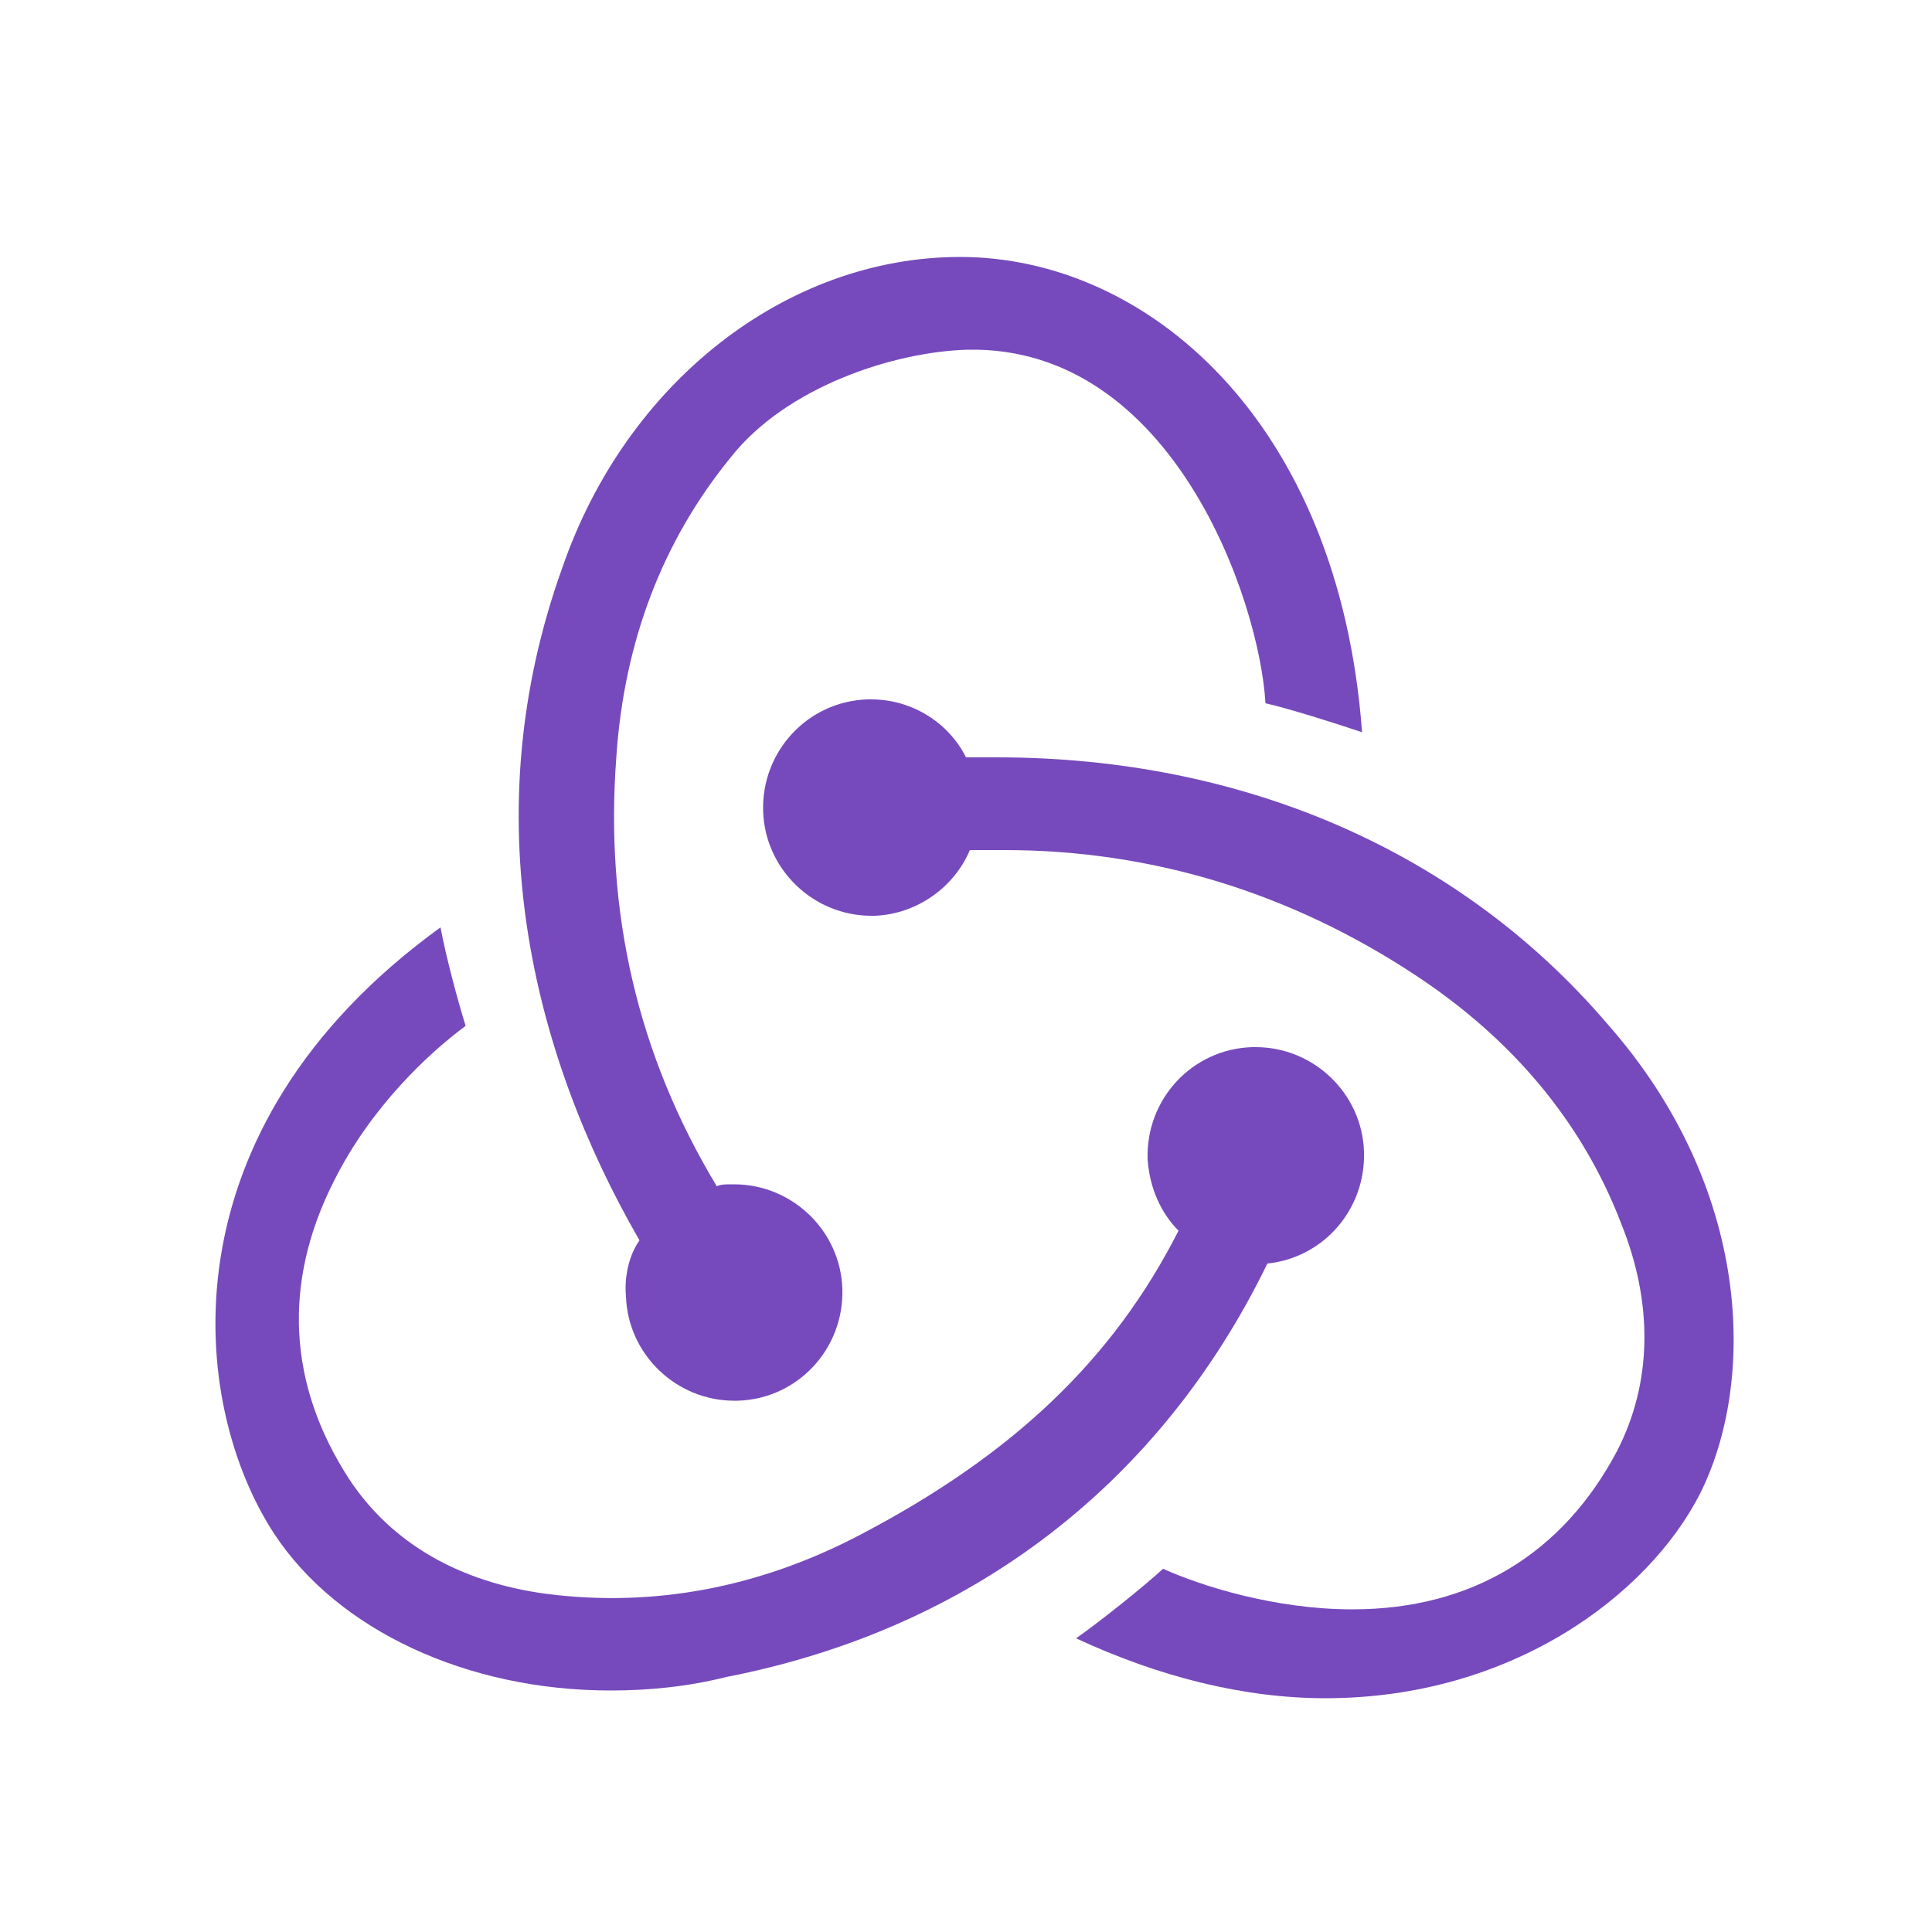
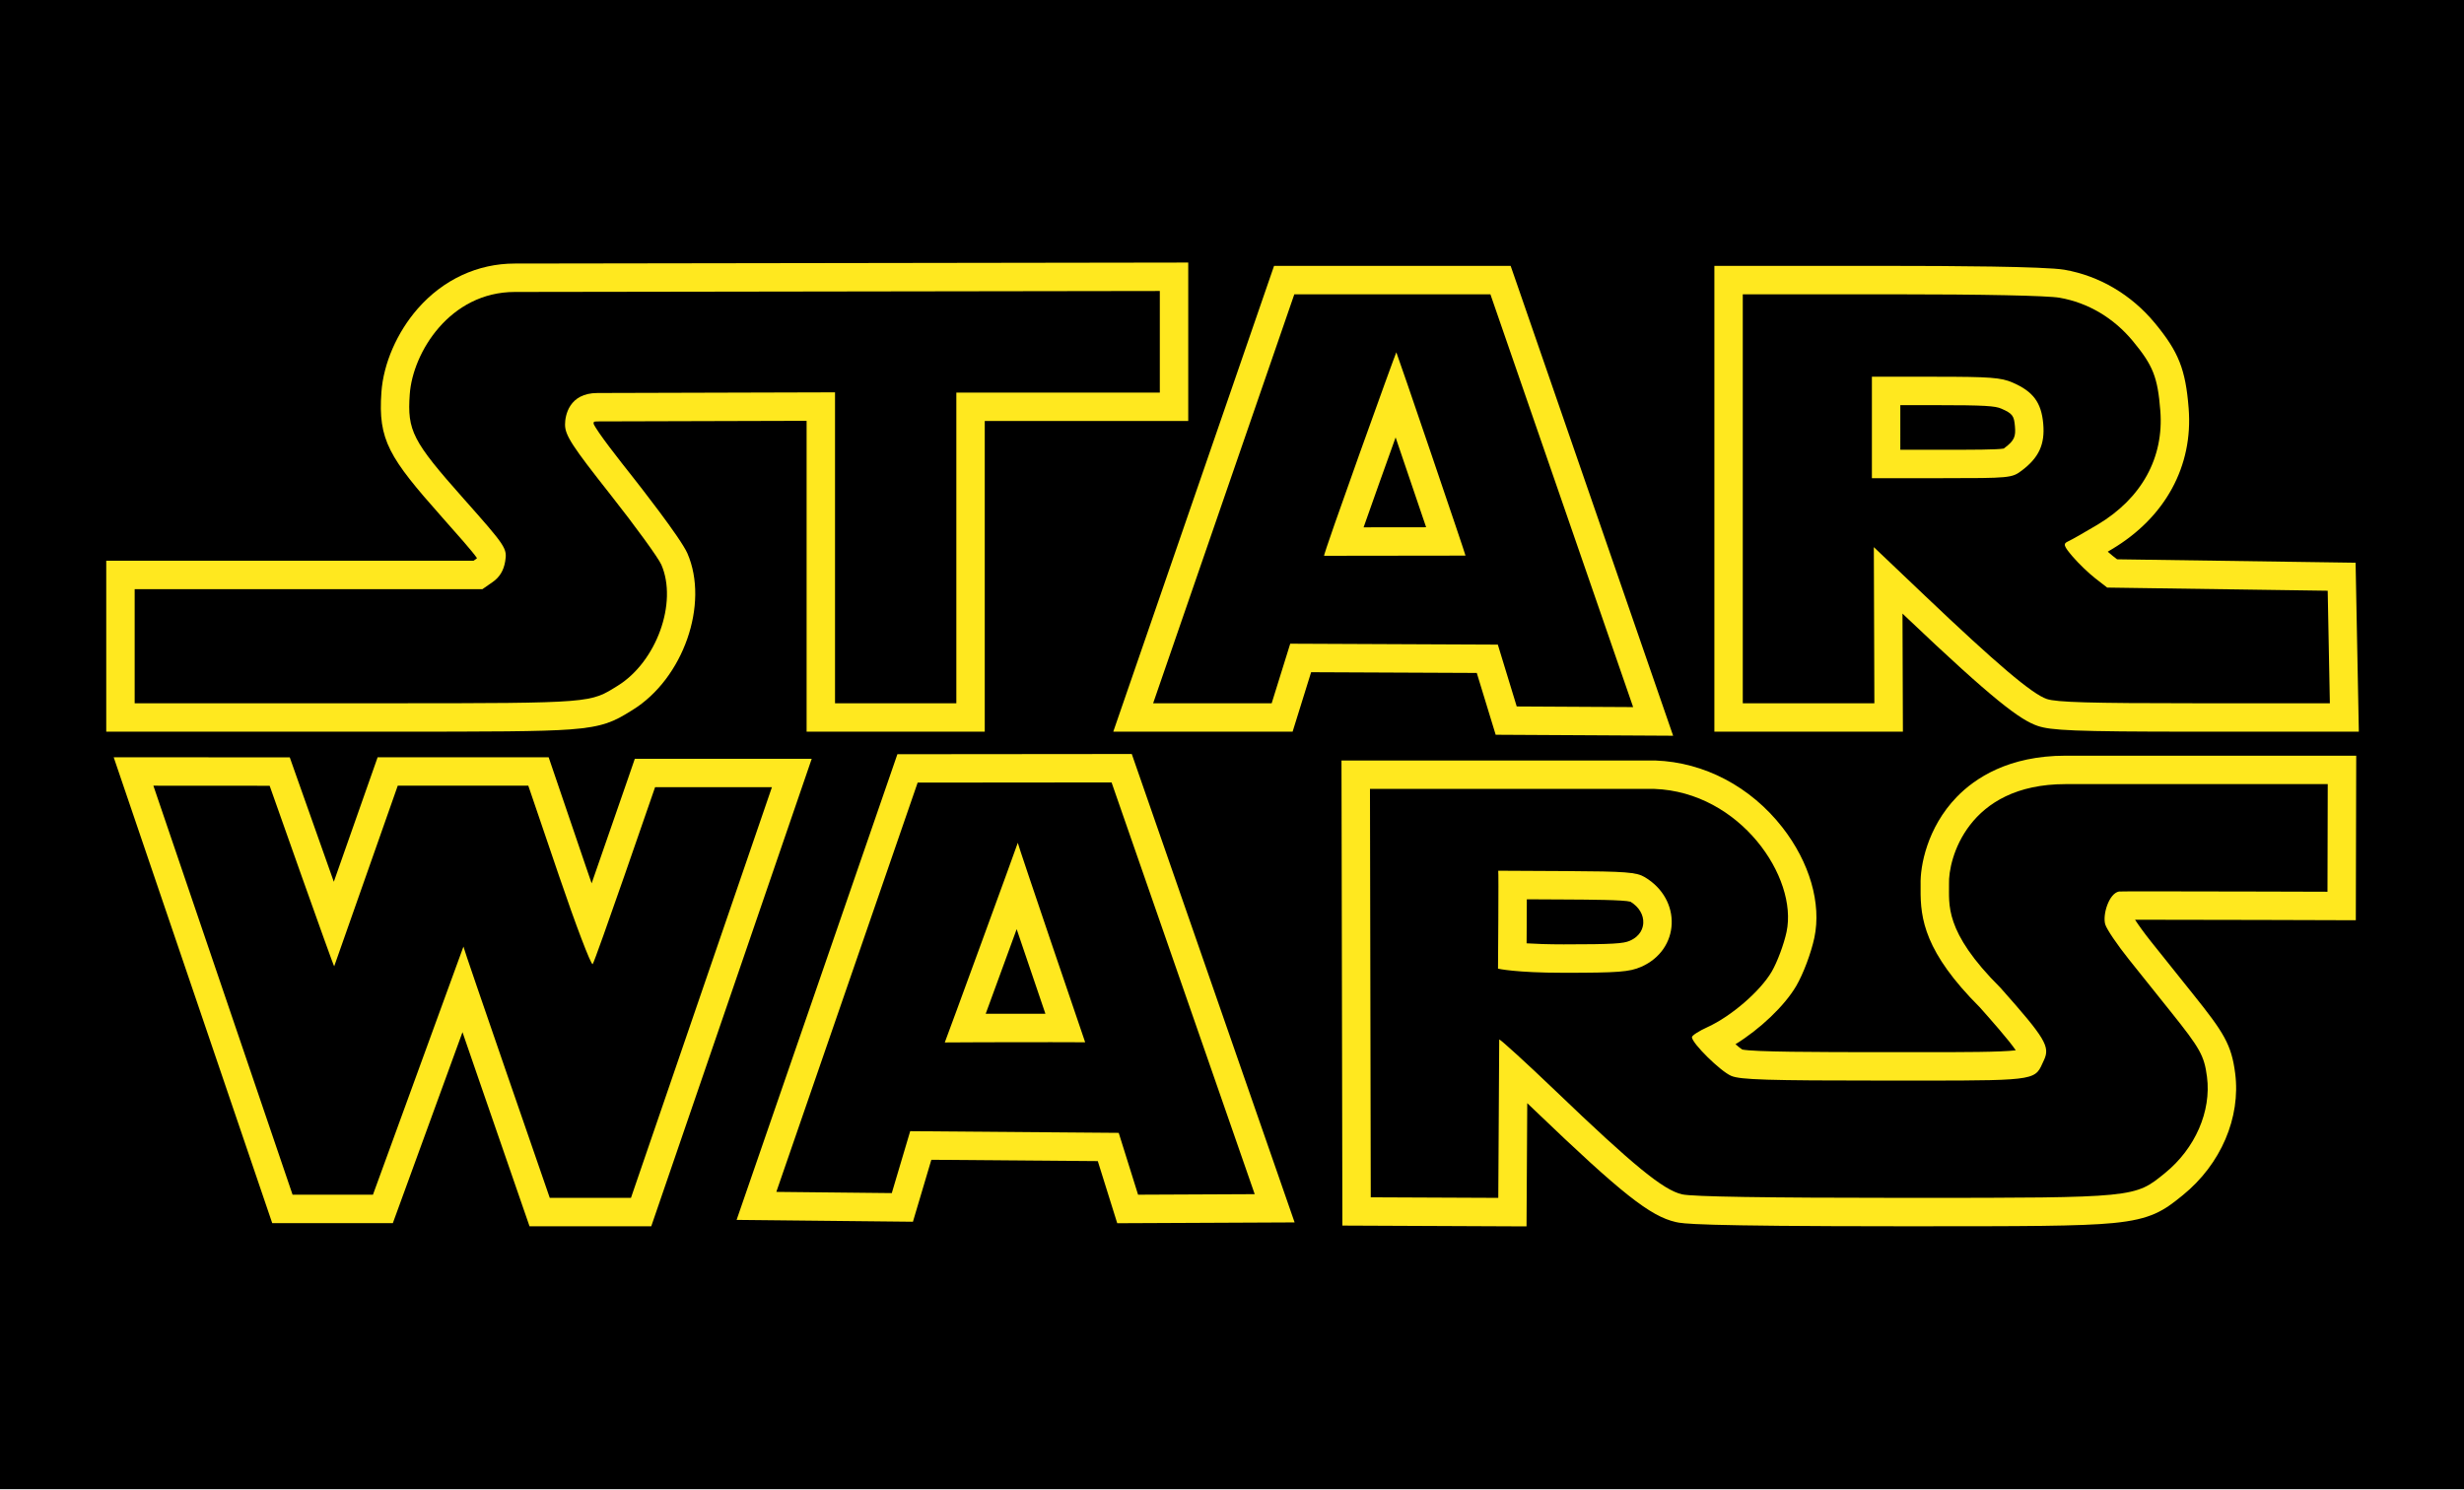
- <svg xmlns="http://www.w3.org/2000/svg" viewBox="0 0 100 100">
-   <g fill="#764ABC">
-     <path d="M65.6 65.4c2.9-.3 5.1-2.8 5-5.8-.1-3-2.6-5.4-5.6-5.4h-.2c-3.1.1-5.5 2.7-5.4 5.8.1 1.5.7 2.8 1.6 3.7-3.4 6.7-8.6 11.6-16.4 15.7-5.3 2.8-10.8 3.8-16.3 3.1-4.5-.6-8-2.6-10.2-5.9-3.2-4.9-3.5-10.2-.8-15.5 1.9-3.8 4.9-6.6 6.8-8-.4-1.3-1-3.5-1.3-5.1-14.5 10.5-13 24.7-8.6 31.4 3.3 5 10 8.1 17.4 8.1 2 0 4-.2 6-.7 12.8-2.5 22.5-10.1 28-21.4z" />
-     <path d="M83.2 53c-7.6-8.9-18.8-13.8-31.6-13.8H50c-.9-1.8-2.8-3-4.9-3h-.2c-3.1.1-5.5 2.7-5.4 5.8.1 3 2.6 5.4 5.6 5.4h.2c2.2-.1 4.1-1.5 4.9-3.4H52c7.6 0 14.8 2.2 21.3 6.5 5 3.3 8.6 7.6 10.6 12.8 1.7 4.2 1.6 8.3-.2 11.8-2.8 5.3-7.5 8.2-13.7 8.2-4 0-7.8-1.2-9.8-2.1-1.1 1-3.1 2.6-4.5 3.6 4.3 2 8.7 3.1 12.9 3.1 9.6 0 16.7-5.3 19.4-10.6 2.9-5.8 2.7-15.8-4.8-24.3z" />
-     <path d="M32.4 67.1c.1 3 2.6 5.4 5.6 5.4h.2c3.1-.1 5.5-2.7 5.4-5.8-.1-3-2.6-5.4-5.6-5.4h-.2c-.2 0-.5 0-.7.1-4.1-6.8-5.8-14.2-5.2-22.2.4-6 2.4-11.2 5.9-15.5 2.9-3.7 8.5-5.5 12.3-5.6 10.6-.2 15.1 13 15.4 18.3 1.3.3 3.5 1 5 1.5-1.2-16.2-11.2-24.6-20.8-24.6-9 0-17.3 6.5-20.6 16.1-4.6 12.8-1.6 25.1 4 34.8-.5.7-.8 1.8-.7 2.9z" />
+ <svg xmlns="http://www.w3.org/2000/svg" version="1.0" id="Layer_1" x="0px" y="0px" width="693.615px" height="419.375px" viewBox="0 0 693.615 419.375" enable-background="new 0 0 693.615 419.375" xml:space="preserve">
+   <g id="Layer_3">
+     <rect x="-6.084" y="-3.711" width="700.465" height="422.979" />
+   </g>
+   <g id="Layer_2">
+     <g>
+       <path fill="#FFE81F" d="M148.718,221.207l8.67,25.461c4.691,13.768,8.879,24.779,9.425,24.779c0.009,0,0.017-0.004,0.024-0.01    c0.6-0.53,17.57-49.811,17.57-49.811h32.89l-39.68,115.619h-22.86c0,0-24.4-70.471-24.3-70.739l-25.47,69.851h-22.63    l-39.18-115.15l32.73,0.021c0,0,17.929,50.821,18.168,50.821c0.001,0,0.001-0.001,0.002-0.002l17.89-50.841H148.718 M32.003,213.2    l3.601,10.584l39.18,115.149l1.845,5.424h5.729h22.63h5.598l1.918-5.26l17.685-48.5c1.524,4.434,3.171,9.213,4.818,13.988    c6.089,17.655,12.191,35.277,12.191,35.277l1.864,5.383h5.696h22.86h5.712l1.854-5.403l39.68-115.618l3.637-10.598h-11.204h-32.89    h-5.706l-1.858,5.396c-2.974,8.635-6.921,20.031-10.296,29.676c-0.509-1.463-1.039-3.001-1.587-4.611l-8.669-25.46l-1.846-5.421    h-5.727h-36.75h-5.666l-1.881,5.345l-10.453,29.706c-3.453-9.706-7.456-21.017-10.516-29.691l-1.882-5.334l-5.657-0.004    l-32.73-0.021L32.003,213.2L32.003,213.2z" />
+     </g>
+     <g>
+       <path fill="#FFE81F" d="M655.258,220.758l-0.075,30.305c0,0-32.643-0.109-49.239-0.109c-5.521,0-9.266,0.013-9.444,0.045    c-2.86,0.521-4.681,6.602-3.87,9.271c0.399,1.35,3.391,5.76,6.63,9.81c3.229,4.051,8.54,10.681,11.78,14.729    c8.319,10.381,9.46,12.43,10.229,18.391c1.25,9.681-3.329,20.16-11.829,27.07c-8.518,6.93-8.145,6.979-71.383,6.979    c-0.916,0-1.835,0-2.777,0c-38.46-0.01-58.8-0.329-61.761-0.989c-5.26-1.19-13.64-8.03-35.79-29.28    c-7.967-7.636-15.309-14.322-15.686-14.324c-0.01,0-0.015,0.006-0.015,0.016l-0.261,44.579l-35.899-0.159l-0.221-114.98h45.271    h34.79c24.13,0.871,40.46,24.91,37.21,40.24c-0.74,3.479-2.62,8.521-4.181,11.2c-3.21,5.5-11.38,12.56-18.011,15.591    c-2.449,1.108-4.449,2.398-4.449,2.858c0,1.71,8.061,9.649,11.08,10.91c2.579,1.079,10.09,1.319,43.21,1.319    c3.882,0,7.408,0.002,10.608,0.002c33.293,0,31.618-0.24,34.19-5.741c1.801-3.83,0.431-6.12-12.239-20.39    c-16.051-15.971-14.37-23.621-14.48-29.271c-0.229-6.77,5.102-28.069,32.812-28.069L655.258,220.758 M440.188,273.878    c15.37,0,18.49-0.239,21.761-1.66c11.04-4.8,11.63-18.979,1.04-25.271c-2.319-1.381-5.3-1.609-21.96-1.7l-19.279-0.101    c0.159,0.15-0.061,27.57-0.061,27.57S426.518,273.878,440.188,273.878 M663.277,212.758h-8.021h-73.8    c-16.032,0-25.515,6.328-30.646,11.637c-8.347,8.633-10.313,19.504-10.162,24.629c0.008,0.427,0.003,0.865-0.002,1.322    c-0.073,8.329,1.154,17.758,16.659,33.246c3.065,3.452,8.193,9.239,10.131,12.115c-4.238,0.521-14.98,0.521-26.262,0.521h-4.792    l-5.816-0.002c-19.904,0-36.688-0.057-40.128-0.736c-0.481-0.314-1.156-0.854-1.898-1.498c6.877-4.235,13.83-10.799,17.104-16.412    c1.987-3.413,4.178-9.243,5.098-13.568c2.04-9.625-1.325-21.236-9.001-31.068c-8.956-11.471-21.985-18.334-35.746-18.83    l-0.145-0.006h-0.145h-34.79h-45.271h-8.016l0.016,8.017l0.221,114.979l0.016,7.949l7.949,0.035l35.899,0.159l7.988,0.035    l0.047-7.988l0.155-26.706c0.733,0.696,1.491,1.419,2.269,2.165c24.227,23.24,32.359,29.679,39.562,31.308    c1.979,0.441,5.253,1.172,63.523,1.188h2.779c31.546,0,47.38,0,56.799-0.91c10.789-1.043,14.259-3.49,19.461-7.725l0.173-0.141    c10.685-8.687,16.323-21.83,14.715-34.3c-1.048-8.11-3.194-11.479-11.922-22.368l-2.594-3.24    c-3.04-3.799-6.713-8.387-9.175-11.475c-1.986-2.484-3.546-4.689-4.487-6.133c1.236-0.003,2.841-0.005,4.918-0.005    c16.395,0,48.887,0.108,49.213,0.11l8.008,0.026l0.02-8.008l0.075-30.306L663.277,212.758L663.277,212.758z M429.739,265.586    c0.013-2.021,0.025-4.287,0.038-6.557c0.01-2,0.019-4.004,0.022-5.84l11.187,0.058c6.429,0.035,16.103,0.088,17.989,0.623    c2.407,1.461,3.75,3.72,3.604,6.06c-0.08,1.264-0.682,3.588-3.821,4.951c-1.75,0.76-4.54,0.997-18.57,0.997    C435.738,265.878,432.305,265.749,429.739,265.586L429.739,265.586z" />
+     </g>
+     <g>
+       <path fill="#FFE81F" d="M312.908,220.287l40.29,115.92l-32.83,0.15l-5.45-17.41l-58.7-0.471l-5.18,17.431l-32.5-0.341    l39.78-115.229L312.908,220.287 M286.507,237.283c-0.083,0.333-5.144,14.219-10.222,28.104c-5.12,14-10.257,28-10.328,28.109    c0,0.001-0.001,0.001,0,0.001l0,0c0,0,0,0,0-0.001c0.136-0.04,18.316-0.08,29.968-0.08c5.453,0,9.475,0.009,9.55,0.029    c0.001,0.004,0.001,0.005,0.001,0.005s0-0.001,0-0.003c0,0,0,0-0.001-0.002C305.271,292.916,286.566,237.959,286.507,237.283    c0.001-0.004,0.001-0.006,0.001-0.006l0,0C286.507,237.277,286.507,237.279,286.507,237.283 M318.595,212.282l-5.693,0.005    l-54.59,0.051l-5.696,0.005l-1.859,5.386l-39.78,115.229l-3.623,10.494l11.102,0.115l32.5,0.341l6.033,0.063l1.719-5.782    l3.466-11.662l46.854,0.375l3.708,11.848l1.765,5.638l5.907-0.026l32.829-0.15l11.195-0.052l-3.676-10.574l-40.29-115.92    L318.595,212.282L318.595,212.282z M277.472,285.424c1.515-4.129,3.556-9.71,6.327-17.289c0.869-2.376,1.664-4.551,2.393-6.545    c0.663,1.956,1.385,4.084,2.169,6.398c0.646,1.906,3.485,10.27,5.92,17.428C287.041,285.416,281.591,285.417,277.472,285.424    L277.472,285.424z" />
+     </g>
+     <g>
+       <path fill="#FFE81F" d="M326.488,81.928v28.6h-57.28v87.47h-34.15v-87.54l-66.86,0.19c-8.06,0-9.14,6.42-9.14,8.88    c0,3.02,1.97,6.04,12.79,19.74c7.02,8.9,13.47,17.78,14.32,19.72c4.64,10.68-1.36,27.32-12.29,34.08    c-7.79,4.813-6.459,4.931-64.308,4.931c-2.974,0-6.096,0-9.392,0h-62.27v-32.13h97.9l2.89-2.01c1.95-1.36,3.08-3.23,3.51-5.79    c0.6-3.68,0.29-4.16-11.8-17.78c-14.29-16.1-15.8-19.04-15.06-29.32c0.84-11.73,11.3-28.77,29.58-28.77L326.488,81.928     M334.488,73.916l-8.013,0.012l-181.56,0.27c-10.458,0-20.171,4.518-27.342,12.722c-5.814,6.652-9.63,15.429-10.206,23.477    c-0.973,13.511,2.137,18.393,17.056,35.202c4.33,4.877,8.447,9.516,9.821,11.486c-0.022,0.079-0.042,0.13-0.054,0.159    c-0.015,0.012-0.038,0.03-0.07,0.052l-0.822,0.572H37.908h-8v8v32.13v8h8h62.27h4.937h4.455c28.522,0,42.6-0.027,50.894-0.635    c9.49-0.695,12.518-2.323,17.054-5.14l0.566-0.351c14.262-8.821,21.612-29.827,15.422-44.074    c-1.91-4.358-14.003-19.746-15.376-21.486c-3.796-4.807-10.062-12.74-11.054-15.036c0.024-0.193,0.071-0.393,0.121-0.532    c0.165-0.042,0.481-0.098,1.001-0.098l58.86-0.167v79.517v8h8h34.15h8v-8v-79.47h49.28h8v-8v-28.6V73.916L334.488,73.916z" />
+     </g>
+     <g>
+       <path fill="#FFE81F" d="M419.548,82.857l40.18,116.22l-32.77-0.18l-5.32-17.41l-58.439-0.26l-5.221,16.77h-33.369l39.739-115.14    H419.548 M372.737,156.478l39.801-0.05c0.001,0,0.001,0.001,0.001,0.001c0.136,0-19.342-57.201-19.472-57.241l0,0    C392.925,99.183,372.288,156.478,372.737,156.478 M425.247,74.857h-5.699h-55.2h-5.701l-1.86,5.39l-39.74,115.141l-3.662,10.61    h11.225h33.37h5.889l1.75-5.623l3.461-11.121l46.632,0.207l3.599,11.774l1.721,5.629l5.887,0.033l32.77,0.18l11.297,0.062    l-3.691-10.676l-40.18-116.22L425.247,74.857L425.247,74.857z M383.851,148.464c2.468-7.027,5.904-16.657,9.014-25.312    c2.948,8.644,6.209,18.245,8.588,25.29L383.851,148.464L383.851,148.464z" />
+     </g>
+     <g>
+       <path fill="#FFE81F" d="M532.396,82.857c25.921,0,43.91,0.37,47.37,0.97c8,1.39,15.23,5.66,20.65,12.22    c5.67,6.86,6.97,10.14,7.71,19.54c1.061,13.27-5.25,24.72-17.7,32.15c-3.63,2.17-7.359,4.28-8.29,4.7    c-1.43,0.65-1.239,1.27,1.32,4.27c1.649,1.93,4.51,4.68,6.35,6.11l3.36,2.61l62.08,0.89l0.609,31.68h-38.061    c-29.439,0-38.86-0.27-41.62-1.2c-4.13-1.4-14.069-9.82-34.271-29.04l-14.42-13.72l0.152,43.96h-37.043V82.857H532.396     M526.938,134.627h19.671c19.141,0,19.739-0.06,22.47-2.11c4.881-3.66,6.609-7.43,6.091-13.22c-0.53-5.97-2.83-9.08-8.601-11.58    c-3.25-1.42-6.381-1.65-21.721-1.65h-17.91V134.627 M532.396,74.857h-41.8h-8v8v115.14v8h8h37.043h8.028l-0.028-8.028    l-0.088-25.216l0.84,0.799c24.986,23.773,32.356,29.173,37.218,30.821c3.733,1.259,9.982,1.624,44.188,1.624h38.061h8.154    l-0.156-8.154l-0.609-31.68l-0.148-7.734l-7.734-0.111l-59.402-0.851l-1.245-0.967c-0.396-0.309-0.876-0.717-1.389-1.179    c0.446-0.264,0.854-0.507,1.207-0.717c15.003-8.953,22.866-23.407,21.569-39.653c-0.863-10.959-2.82-15.896-9.52-24    c-6.584-7.969-15.621-13.298-25.447-15.005C575.678,74.999,548.257,74.857,532.396,74.857L532.396,74.857z M534.938,114.067h9.91    c14.027,0,16.806,0.233,18.518,0.981c3.25,1.408,3.58,2.091,3.835,4.957c0.256,2.848-0.097,3.994-2.922,6.112    c-0.093,0.069-0.164,0.123-0.223,0.166c-1.865,0.345-8.786,0.345-17.447,0.345h-11.67L534.938,114.067L534.938,114.067z" />
+     </g>
  </g>
</svg>
